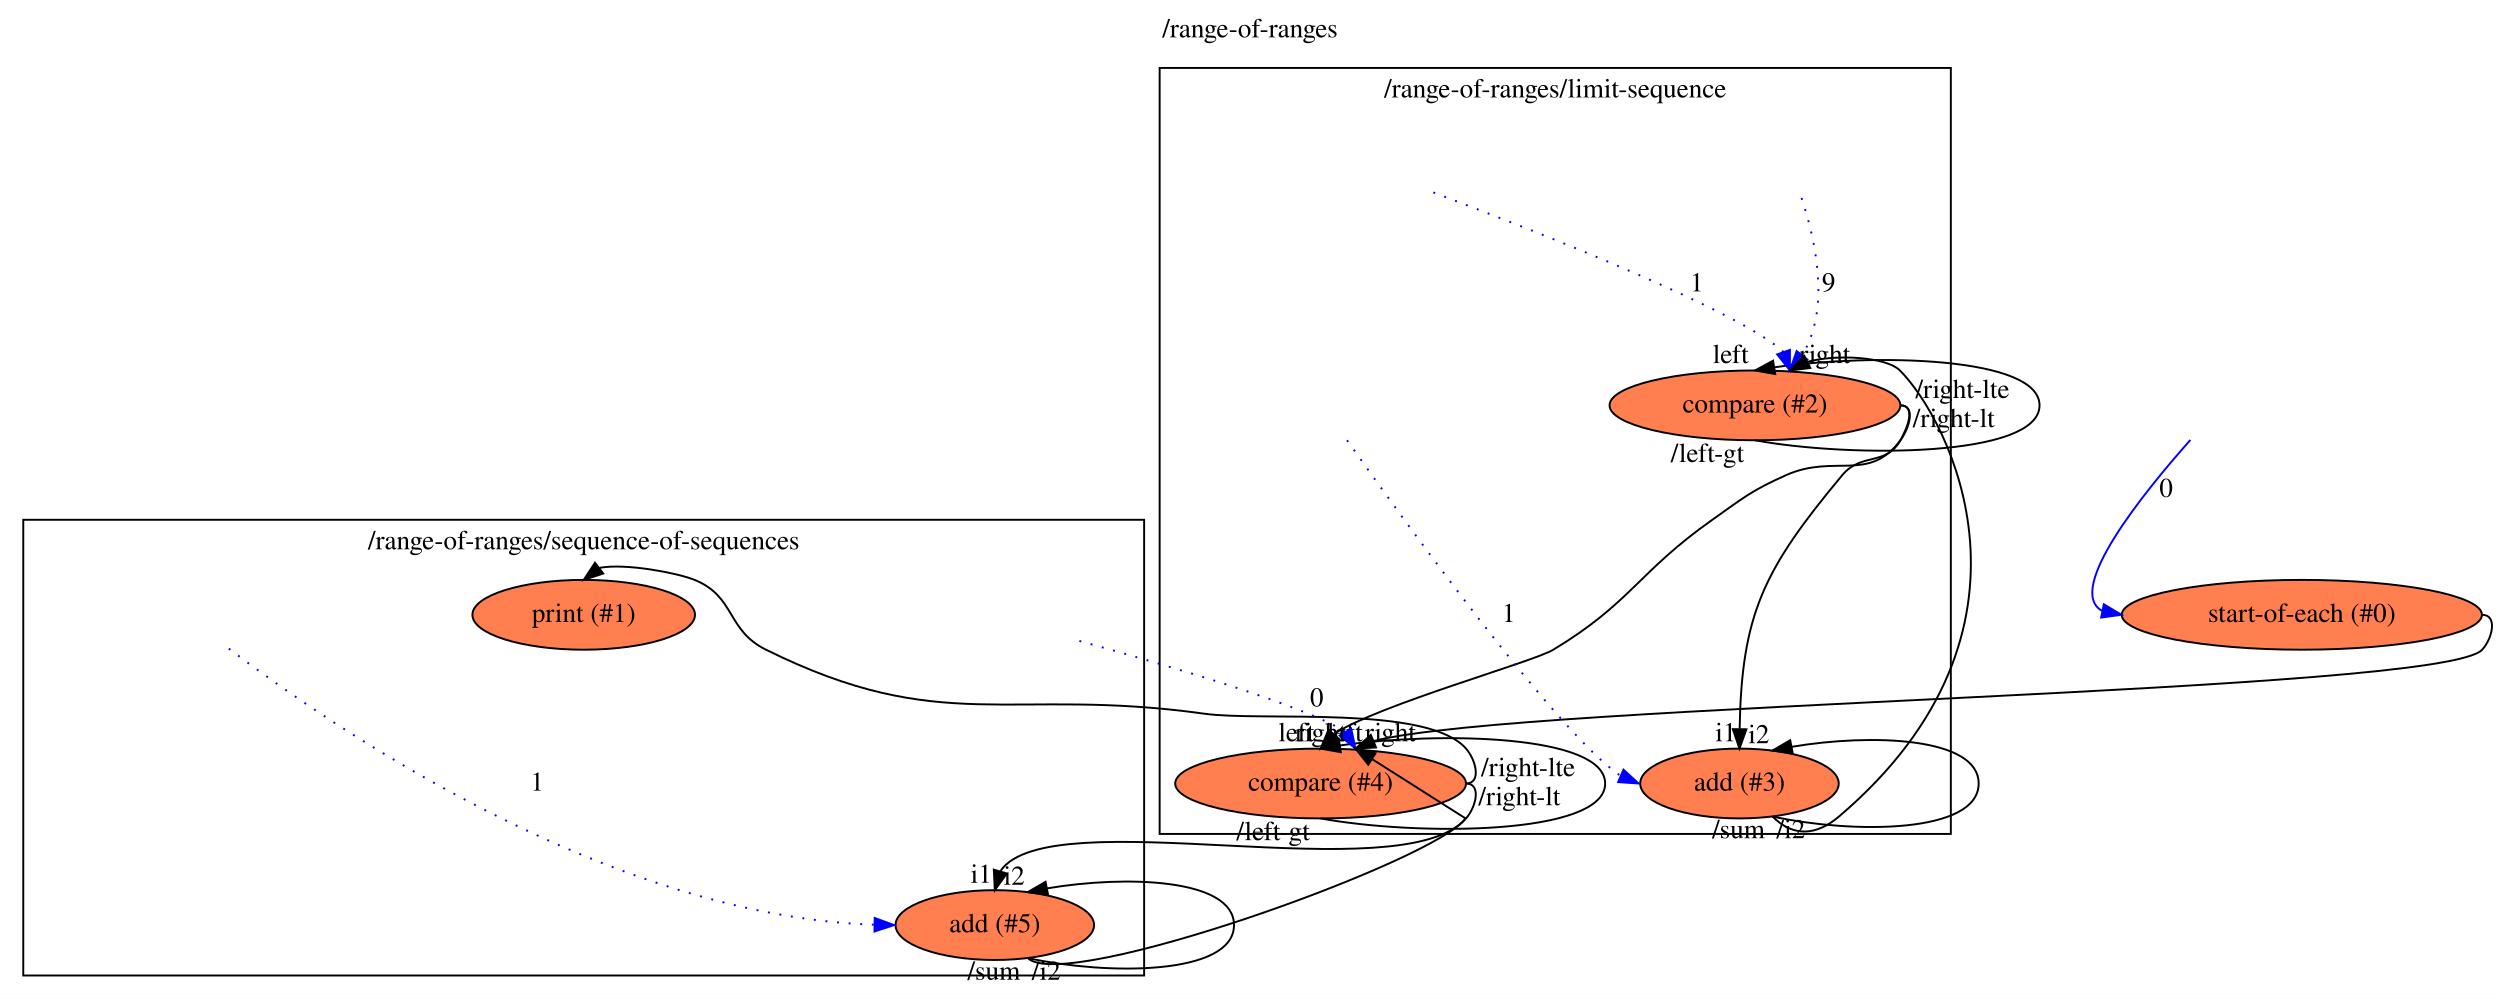
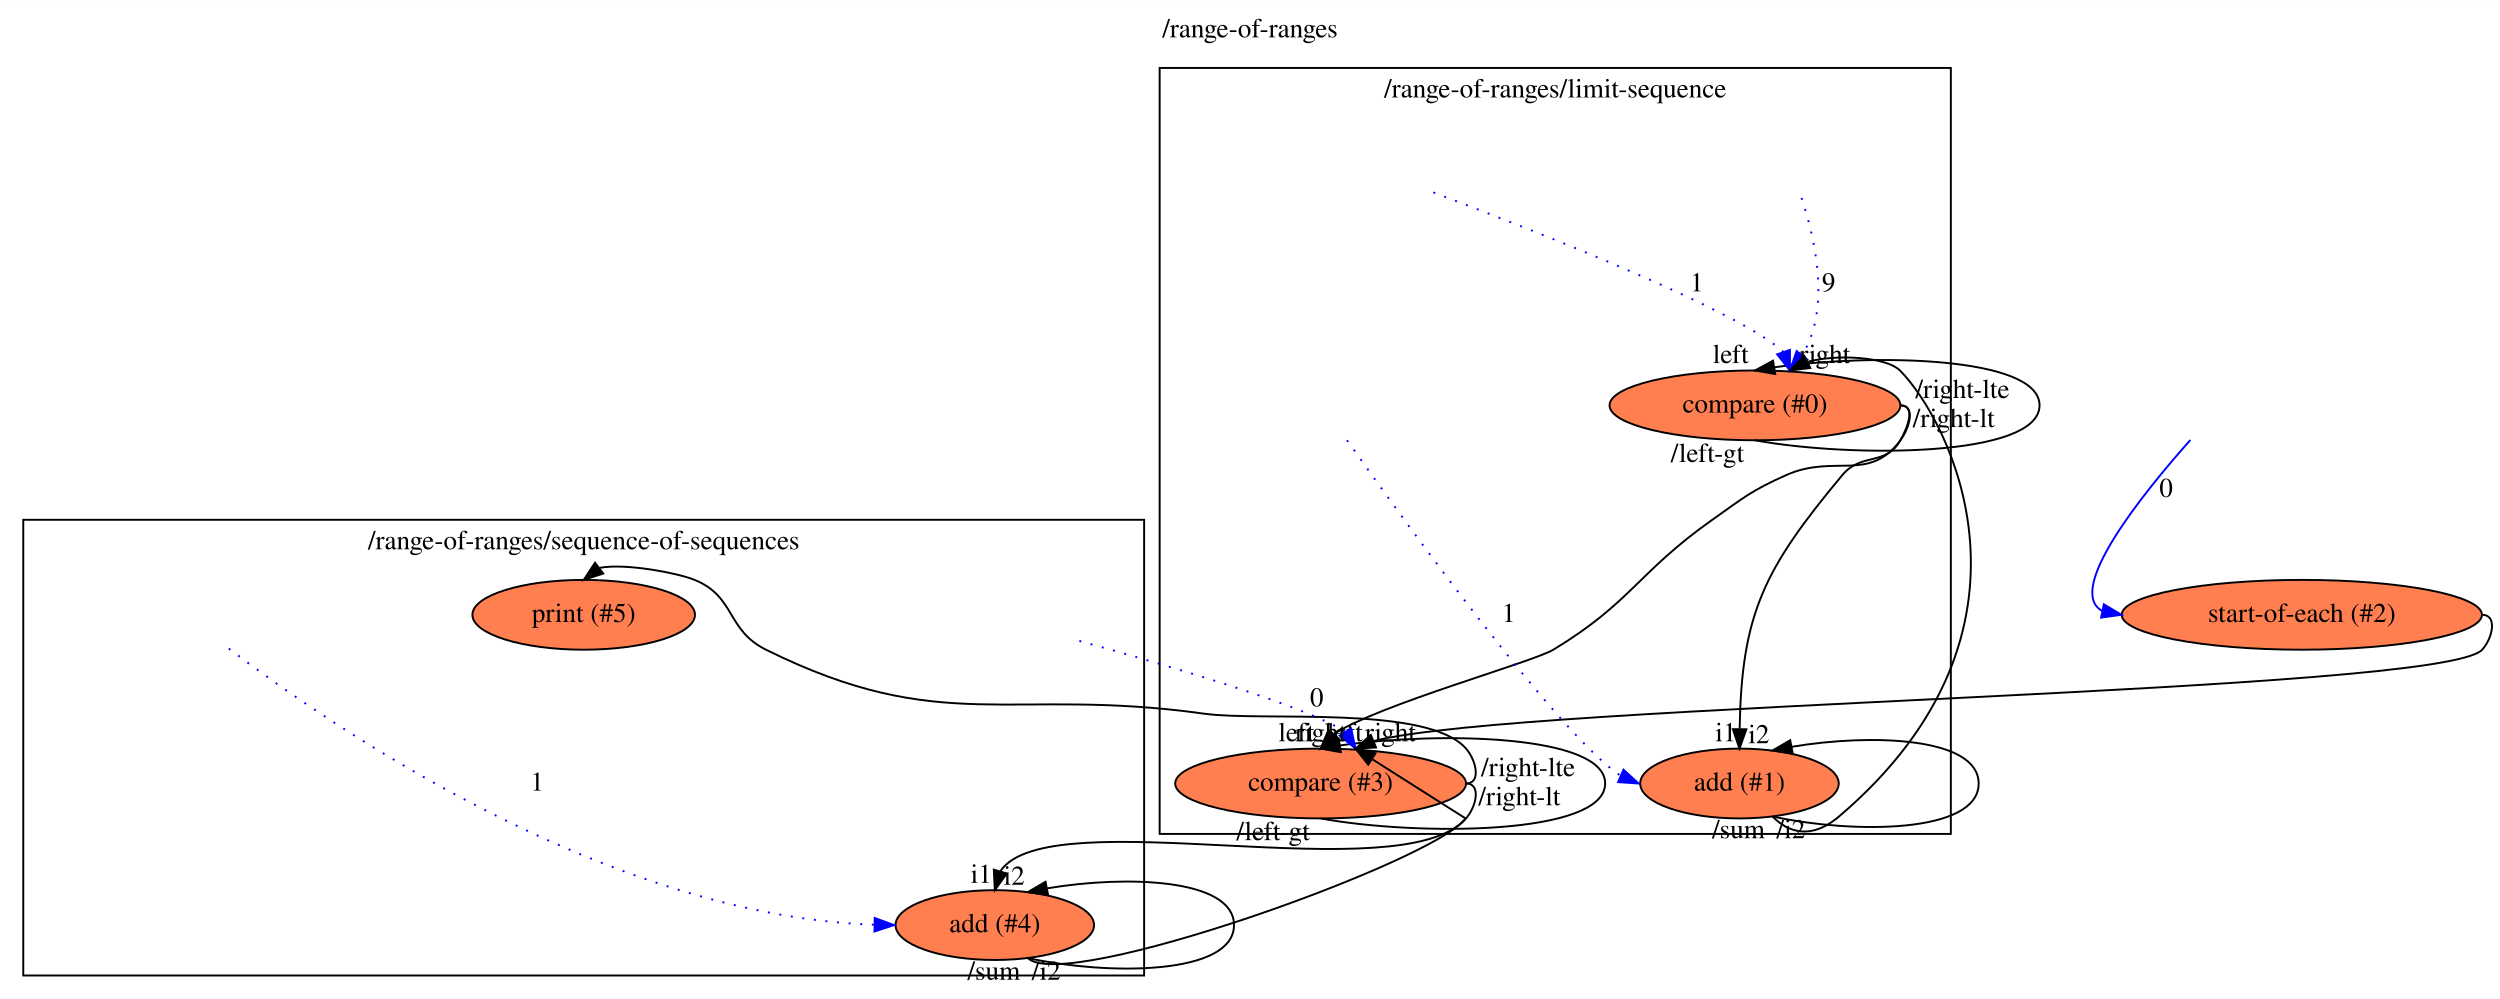
<svg xmlns="http://www.w3.org/2000/svg" xmlns:xlink="http://www.w3.org/1999/xlink" width="1289pt" height="515pt" viewBox="0.00 0.00 1289.19 515.00">
  <g id="graph0" class="graph" transform="scale(1 1) rotate(0) translate(4 511)">
    <polygon fill="#ffffff" stroke="transparent" points="-4,4 -4,-511 1285.189,-511 1285.189,4 -4,4" />
    <text text-anchor="middle" x="640.594" y="-491.8" font-family="Times,serif" font-size="14.00" fill="#000000">/range-of-ranges</text>
    <g id="clust1" class="cluster">
      <polygon fill="none" stroke="#000000" points="594,-81 594,-476 1002,-476 1002,-81 594,-81" />
      <text text-anchor="middle" x="798" y="-460.8" font-family="Times,serif" font-size="14.00" fill="#000000">/range-of-ranges/limit-sequence</text>
    </g>
    <g id="clust2" class="cluster">
      <polygon fill="none" stroke="#000000" points="8,-8 8,-243 586,-243 586,-8 8,-8" />
      <text text-anchor="middle" x="297" y="-227.8" font-family="Times,serif" font-size="14.00" fill="#000000">/range-of-ranges/sequence-of-sequences</text>
    </g>
    <g id="node1" class="node">
      <g id="a_node1">
-         <a xlink:href="file:///home/travis/build/andrewdavidmackenzie/flow/flowstdlib/control/compare_switch/compare_switch.html" xlink:title="compare (#2)">
+         <a xlink:href="file:///home/travis/build/andrewdavidmackenzie/flow/flowstdlib/control/compare_switch/compare_switch.html" xlink:title="compare (#0)">
          <ellipse fill="#ff7f50" stroke="#000000" cx="901" cy="-302" rx="74.987" ry="18" />
-           <text text-anchor="middle" x="901" y="-298.3" font-family="Times,serif" font-size="14.00" fill="#000000">compare (#2)</text>
+           <text text-anchor="middle" x="901" y="-298.3" font-family="Times,serif" font-size="14.00" fill="#000000">compare (#0)</text>
        </a>
      </g>
    </g>
    <g id="edge4" class="edge">
      <path fill="none" stroke="#000000" d="M901,-284C949.914,-275 1047.743,-275 1047.743,-302 1047.743,-327.26 962.119,-328.888 911.028,-321.623" />
      <polygon fill="#000000" stroke="#000000" points="911.431,-318.143 901,-320 910.312,-325.053 911.431,-318.143" />
      <text text-anchor="middle" x="888.5" y="-323.8" font-family="Times,serif" font-size="14.00" fill="#000000">left</text>
      <text text-anchor="middle" x="876.5" y="-272.8" font-family="Times,serif" font-size="14.00" fill="#000000">/left-gt</text>
    </g>
    <g id="node4" class="node">
      <g id="a_node4">
-         <a xlink:href="file:///home/travis/build/andrewdavidmackenzie/flow/flowstdlib/control/compare_switch/compare_switch.html" xlink:title="compare (#4)">
+         <a xlink:href="file:///home/travis/build/andrewdavidmackenzie/flow/flowstdlib/control/compare_switch/compare_switch.html" xlink:title="compare (#3)">
          <ellipse fill="#ff7f50" stroke="#000000" cx="677" cy="-107" rx="74.987" ry="18" />
-           <text text-anchor="middle" x="677" y="-103.3" font-family="Times,serif" font-size="14.00" fill="#000000">compare (#4)</text>
+           <text text-anchor="middle" x="677" y="-103.3" font-family="Times,serif" font-size="14.00" fill="#000000">compare (#3)</text>
        </a>
      </g>
    </g>
    <g id="edge3" class="edge">
      <path fill="none" stroke="#000000" d="M976,-302C984,-302 980.76,-290.429 976,-284 959.686,-261.967 942.03,-277.184 917,-266 898.976,-257.947 895.128,-254.385 879,-243 840.551,-215.859 837.282,-200.337 797,-176 786.489,-169.65 707.575,-147.83 683.775,-132.506" />
      <polygon fill="#000000" stroke="#000000" points="686.298,-130.078 677,-125 681.102,-134.768 686.298,-130.078" />
      <text text-anchor="middle" x="664.5" y="-128.8" font-family="Times,serif" font-size="14.00" fill="#000000">left</text>
      <text text-anchor="middle" x="1008" y="-305.8" font-family="Times,serif" font-size="14.00" fill="#000000">/right-lte</text>
    </g>
    <g id="node5" class="node">
      <g id="a_node5">
-         <a xlink:href="file:///home/travis/build/andrewdavidmackenzie/flow/flowstdlib/math/add/add.html" xlink:title="add (#3)">
+         <a xlink:href="file:///home/travis/build/andrewdavidmackenzie/flow/flowstdlib/math/add/add.html" xlink:title="add (#1)">
          <ellipse fill="#ff7f50" stroke="#000000" cx="893" cy="-107" rx="51.191" ry="18" />
-           <text text-anchor="middle" x="893" y="-103.3" font-family="Times,serif" font-size="14.00" fill="#000000">add (#3)</text>
+           <text text-anchor="middle" x="893" y="-103.3" font-family="Times,serif" font-size="14.00" fill="#000000">add (#1)</text>
        </a>
      </g>
    </g>
    <g id="edge5" class="edge">
      <path fill="none" stroke="#000000" d="M976,-302C984,-302 979.942,-290.962 976,-284 968.339,-270.469 955.957,-277.943 946,-266 905.39,-217.291 894.159,-194.415 893.088,-135.232" />
      <polygon fill="#000000" stroke="#000000" points="896.586,-134.97 893,-125 889.586,-135.03 896.586,-134.97" />
      <text text-anchor="middle" x="886" y="-128.8" font-family="Times,serif" font-size="14.00" fill="#000000">i1</text>
      <text text-anchor="middle" x="1003.5" y="-290.8" font-family="Times,serif" font-size="14.00" fill="#000000">/right-lt</text>
    </g>
    <g id="edge1" class="edge">
      <path fill="none" stroke="#0000ff" stroke-dasharray="1,5" d="M925.005,-408.956C932.136,-387.548 940.204,-351.759 925.278,-327.899" />
      <polygon fill="#0000ff" stroke="#0000ff" points="927.962,-325.651 919,-320 922.482,-330.006 927.962,-325.651" />
      <text text-anchor="middle" x="939" y="-360.8" font-family="Times,serif" font-size="14.00" fill="#000000">9</text>
    </g>
    <g id="edge2" class="edge">
      <path fill="none" stroke="#0000ff" stroke-dasharray="1,5" d="M735.138,-411.819C792.909,-390.039 893.521,-350.273 915.706,-329.533" />
      <polygon fill="#0000ff" stroke="#0000ff" points="919.042,-330.595 919,-320 912.426,-328.308 919.042,-330.595" />
      <text text-anchor="middle" x="871" y="-360.8" font-family="Times,serif" font-size="14.00" fill="#000000">1</text>
    </g>
    <g id="edge13" class="edge">
      <path fill="none" stroke="#000000" d="M677,-89C725.914,-80 823.743,-80 823.743,-107 823.743,-132.26 738.119,-133.888 687.028,-126.623" />
      <polygon fill="#000000" stroke="#000000" points="687.431,-123.143 677,-125 686.312,-130.053 687.431,-123.143" />
      <text text-anchor="middle" x="689.5" y="-128.8" font-family="Times,serif" font-size="14.00" fill="#000000">left</text>
      <text text-anchor="middle" x="652.5" y="-77.8" font-family="Times,serif" font-size="14.00" fill="#000000">/left-gt</text>
    </g>
    <g id="node10" class="node">
      <g id="a_node10">
-         <a xlink:href="file:///home/travis/build/andrewdavidmackenzie/flow/flowr/src/lib/flowruntime/stdio/stdout.html" xlink:title="print (#1)">
+         <a xlink:href="file:///home/travis/build/andrewdavidmackenzie/flow/flowr/src/lib/flowruntime/stdio/stdout.html" xlink:title="print (#5)">
          <ellipse fill="#ff7f50" stroke="#000000" cx="297" cy="-194" rx="57.391" ry="18" />
-           <text text-anchor="middle" x="297" y="-190.3" font-family="Times,serif" font-size="14.00" fill="#000000">print (#1)</text>
+           <text text-anchor="middle" x="297" y="-190.3" font-family="Times,serif" font-size="14.00" fill="#000000">print (#5)</text>
        </a>
      </g>
    </g>
    <g id="edge12" class="edge">
      <path fill="none" stroke="#000000" d="M752,-107C760,-107 757.27,-118.981 752,-125 732.063,-147.771 646.975,-138.814 617,-143 516.466,-157.042 481.973,-130.965 391,-176 370.493,-186.151 375.383,-203.361 354.195,-212 345.552,-215.524 318.758,-220.727 305.133,-218.208" />
      <polygon fill="#000000" stroke="#000000" points="307.073,-215.286 297,-212 302.825,-220.85 307.073,-215.286" />
      <text text-anchor="middle" x="784" y="-110.8" font-family="Times,serif" font-size="14.00" fill="#000000">/right-lte</text>
    </g>
    <g id="node11" class="node">
      <g id="a_node11">
-         <a xlink:href="file:///home/travis/build/andrewdavidmackenzie/flow/flowstdlib/math/add/add.html" xlink:title="add (#5)">
+         <a xlink:href="file:///home/travis/build/andrewdavidmackenzie/flow/flowstdlib/math/add/add.html" xlink:title="add (#4)">
          <ellipse fill="#ff7f50" stroke="#000000" cx="509" cy="-34" rx="51.191" ry="18" />
-           <text text-anchor="middle" x="509" y="-30.3" font-family="Times,serif" font-size="14.00" fill="#000000">add (#5)</text>
+           <text text-anchor="middle" x="509" y="-30.3" font-family="Times,serif" font-size="14.00" fill="#000000">add (#4)</text>
        </a>
      </g>
    </g>
    <g id="edge14" class="edge">
      <path fill="none" stroke="#000000" d="M752,-107C760,-107 757.281,-95.009 752,-89 718.477,-50.856 537.256,-98.867 511.938,-61.916" />
      <polygon fill="#000000" stroke="#000000" points="515.197,-60.594 509,-52 508.485,-62.582 515.197,-60.594" />
      <text text-anchor="middle" x="502" y="-55.8" font-family="Times,serif" font-size="14.00" fill="#000000">i1</text>
      <text text-anchor="middle" x="779.5" y="-95.8" font-family="Times,serif" font-size="14.00" fill="#000000">/right-lt</text>
    </g>
    <g id="edge8" class="edge">
      <path fill="none" stroke="#000000" d="M910,-90C920.794,-79.206 932.721,-80.106 944.345,-90 1057.778,-186.55 1000.591,-295.153 975.743,-320 968.708,-327.036 942.997,-328.52 928.083,-324.452" />
      <polygon fill="#000000" stroke="#000000" points="929.52,-321.259 919,-320 926.439,-327.544 929.52,-321.259" />
      <text text-anchor="middle" x="937" y="-323.8" font-family="Times,serif" font-size="14.00" fill="#000000">right</text>
      <text text-anchor="middle" x="892.5" y="-78.8" font-family="Times,serif" font-size="14.00" fill="#000000">/sum</text>
    </g>
    <g id="edge7" class="edge">
      <path fill="none" stroke="#000000" d="M910,-90C951.115,-81 1016.345,-81 1016.345,-107 1016.345,-130.969 960.909,-132.841 920.035,-125.936" />
      <polygon fill="#000000" stroke="#000000" points="920.482,-122.458 910,-124 919.156,-129.331 920.482,-122.458" />
      <text text-anchor="middle" x="903" y="-127.8" font-family="Times,serif" font-size="14.00" fill="#000000">i2</text>
      <text text-anchor="middle" x="919.5" y="-78.8" font-family="Times,serif" font-size="14.00" fill="#000000">/i2</text>
    </g>
    <g id="edge6" class="edge">
      <path fill="none" stroke="#0000ff" stroke-dasharray="1,5" d="M690.623,-284.004C721.187,-240.822 799.04,-133.259 831.545,-111.05" />
      <polygon fill="#0000ff" stroke="#0000ff" points="833.186,-114.155 841,-107 830.43,-107.721 833.186,-114.155" />
      <text text-anchor="middle" x="774" y="-190.3" font-family="Times,serif" font-size="14.00" fill="#000000">1</text>
    </g>
    <g id="node7" class="node">
      <g id="a_node7">
-         <a xlink:href="file:///home/travis/build/andrewdavidmackenzie/flow/flowstdlib/data/buffer/buffer.html" xlink:title="start-of-each (#0)">
+         <a xlink:href="file:///home/travis/build/andrewdavidmackenzie/flow/flowstdlib/data/buffer/buffer.html" xlink:title="start-of-each (#2)">
          <ellipse fill="#ff7f50" stroke="#000000" cx="1183" cy="-194" rx="92.883" ry="18" />
-           <text text-anchor="middle" x="1183" y="-190.3" font-family="Times,serif" font-size="14.00" fill="#000000">start-of-each (#0)</text>
+           <text text-anchor="middle" x="1183" y="-190.3" font-family="Times,serif" font-size="14.00" fill="#000000">start-of-each (#2)</text>
        </a>
      </g>
    </g>
    <g id="edge10" class="edge">
      <path fill="none" stroke="#000000" d="M1276,-194C1284,-194 1281.404,-181.899 1276,-176 1255.438,-153.554 780.957,-148.492 704.579,-128.964" />
      <polygon fill="#000000" stroke="#000000" points="705.578,-125.59 695,-125 702.901,-132.058 705.578,-125.59" />
      <text text-anchor="middle" x="713" y="-128.8" font-family="Times,serif" font-size="14.00" fill="#000000">right</text>
    </g>
    <g id="edge9" class="edge">
      <path fill="none" stroke="#0000ff" d="M1125.529,-284.166C1101.239,-256.846 1060.67,-206.669 1080.019,-196.019" />
      <polygon fill="#0000ff" stroke="#0000ff" points="1080.893,-199.414 1090,-194 1079.505,-192.553 1080.893,-199.414" />
      <text text-anchor="middle" x="1113" y="-254.8" font-family="Times,serif" font-size="14.00" fill="#000000">0</text>
    </g>
    <g id="edge11" class="edge">
      <path fill="none" stroke="#0000ff" stroke-dasharray="1,5" d="M552.614,-180.521C600.803,-167.204 668.962,-146.958 689.677,-133.704" />
      <polygon fill="#0000ff" stroke="#0000ff" points="692.769,-135.357 695,-125 686.797,-131.705 692.769,-135.357" />
      <text text-anchor="middle" x="675" y="-146.8" font-family="Times,serif" font-size="14.00" fill="#000000">0</text>
    </g>
    <g id="edge17" class="edge">
      <path fill="none" stroke="#000000" d="M526,-17C544.616,1.616 736.759,-67.353 751.743,-89 751.743,-89 719.825,-109.25 703.866,-119.375" />
      <polygon fill="#000000" stroke="#000000" points="701.569,-116.687 695,-125 705.319,-122.598 701.569,-116.687" />
      <text text-anchor="middle" x="677" y="-128.8" font-family="Times,serif" font-size="14.00" fill="#000000">right</text>
      <text text-anchor="middle" x="508.5" y="-5.8" font-family="Times,serif" font-size="14.00" fill="#000000">/sum</text>
    </g>
    <g id="edge16" class="edge">
      <path fill="none" stroke="#000000" d="M526,-17C567.115,-8 632.345,-8 632.345,-34 632.345,-57.969 576.909,-59.841 536.035,-52.937" />
      <polygon fill="#000000" stroke="#000000" points="536.482,-49.458 526,-51 535.156,-56.331 536.482,-49.458" />
      <text text-anchor="middle" x="519" y="-54.8" font-family="Times,serif" font-size="14.00" fill="#000000">i2</text>
      <text text-anchor="middle" x="535.5" y="-5.8" font-family="Times,serif" font-size="14.00" fill="#000000">/i2</text>
    </g>
    <g id="edge15" class="edge">
      <path fill="none" stroke="#0000ff" stroke-dasharray="1,5" d="M113.991,-176.573C167.273,-136.117 309.049,-38.901 446.677,-34.178" />
      <polygon fill="#0000ff" stroke="#0000ff" points="447.062,-37.672 457,-34 446.941,-30.674 447.062,-37.672" />
      <text text-anchor="middle" x="273" y="-103.3" font-family="Times,serif" font-size="14.00" fill="#000000">1</text>
    </g>
  </g>
</svg>
